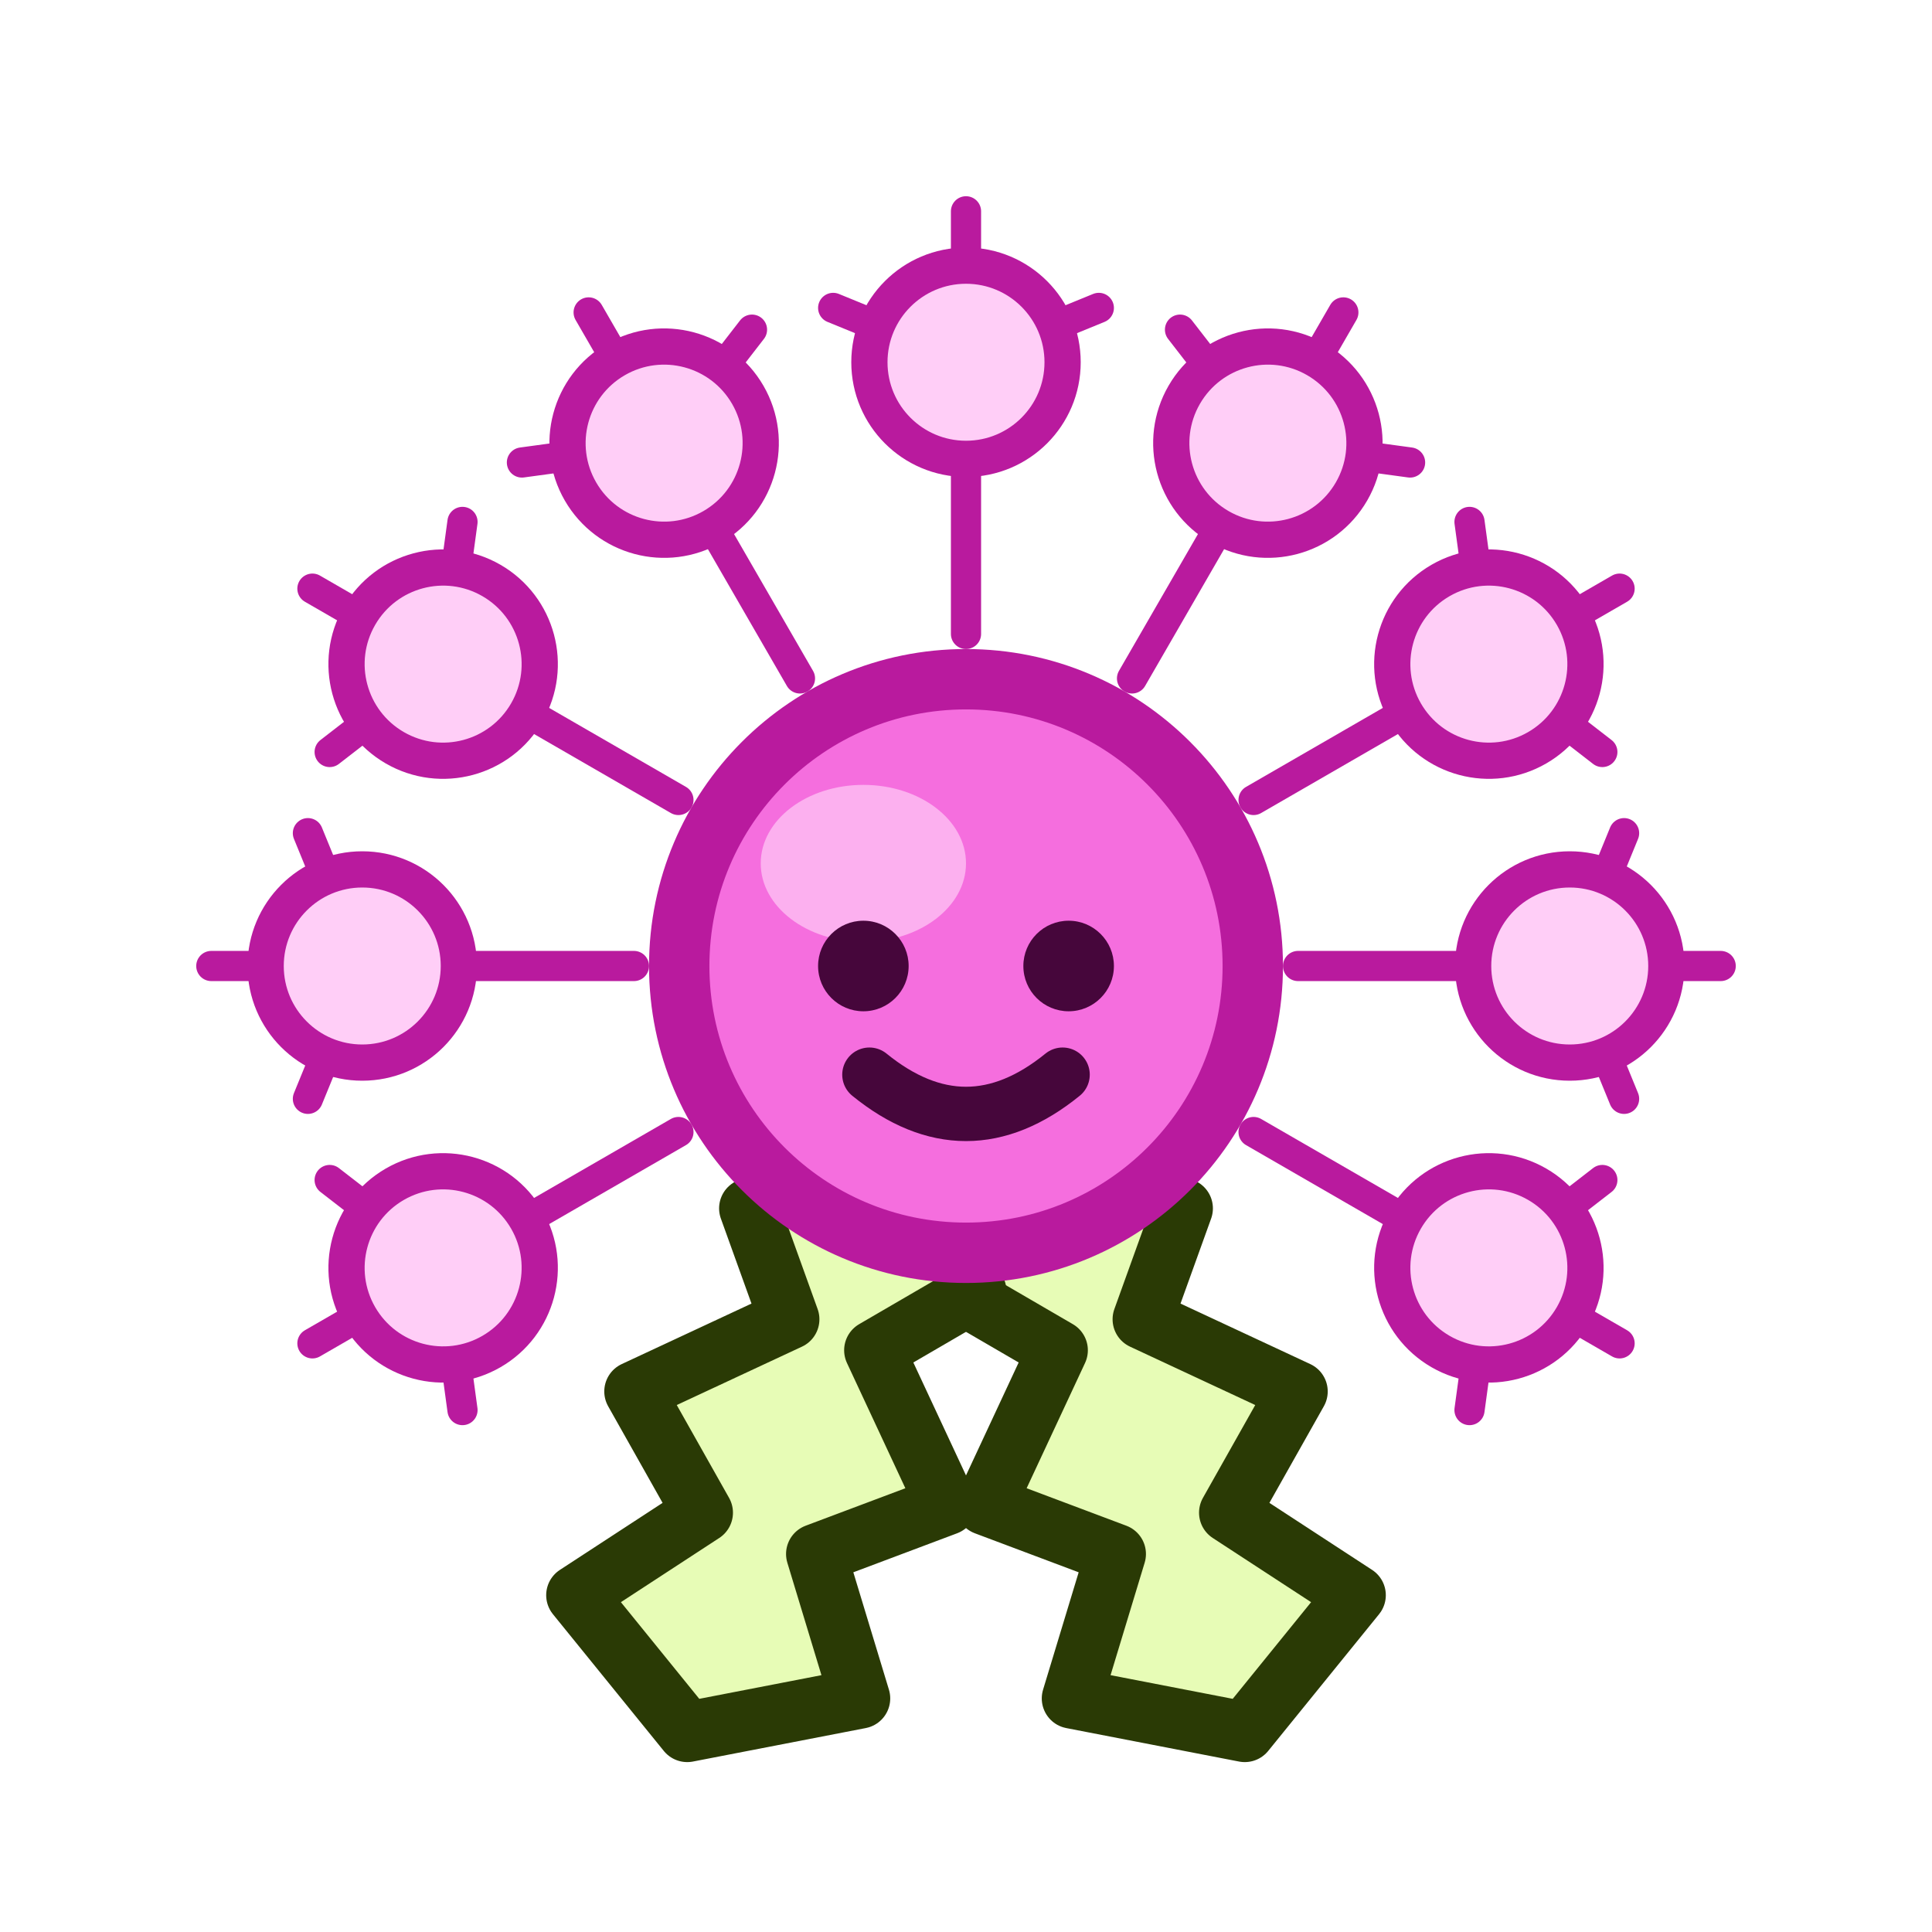
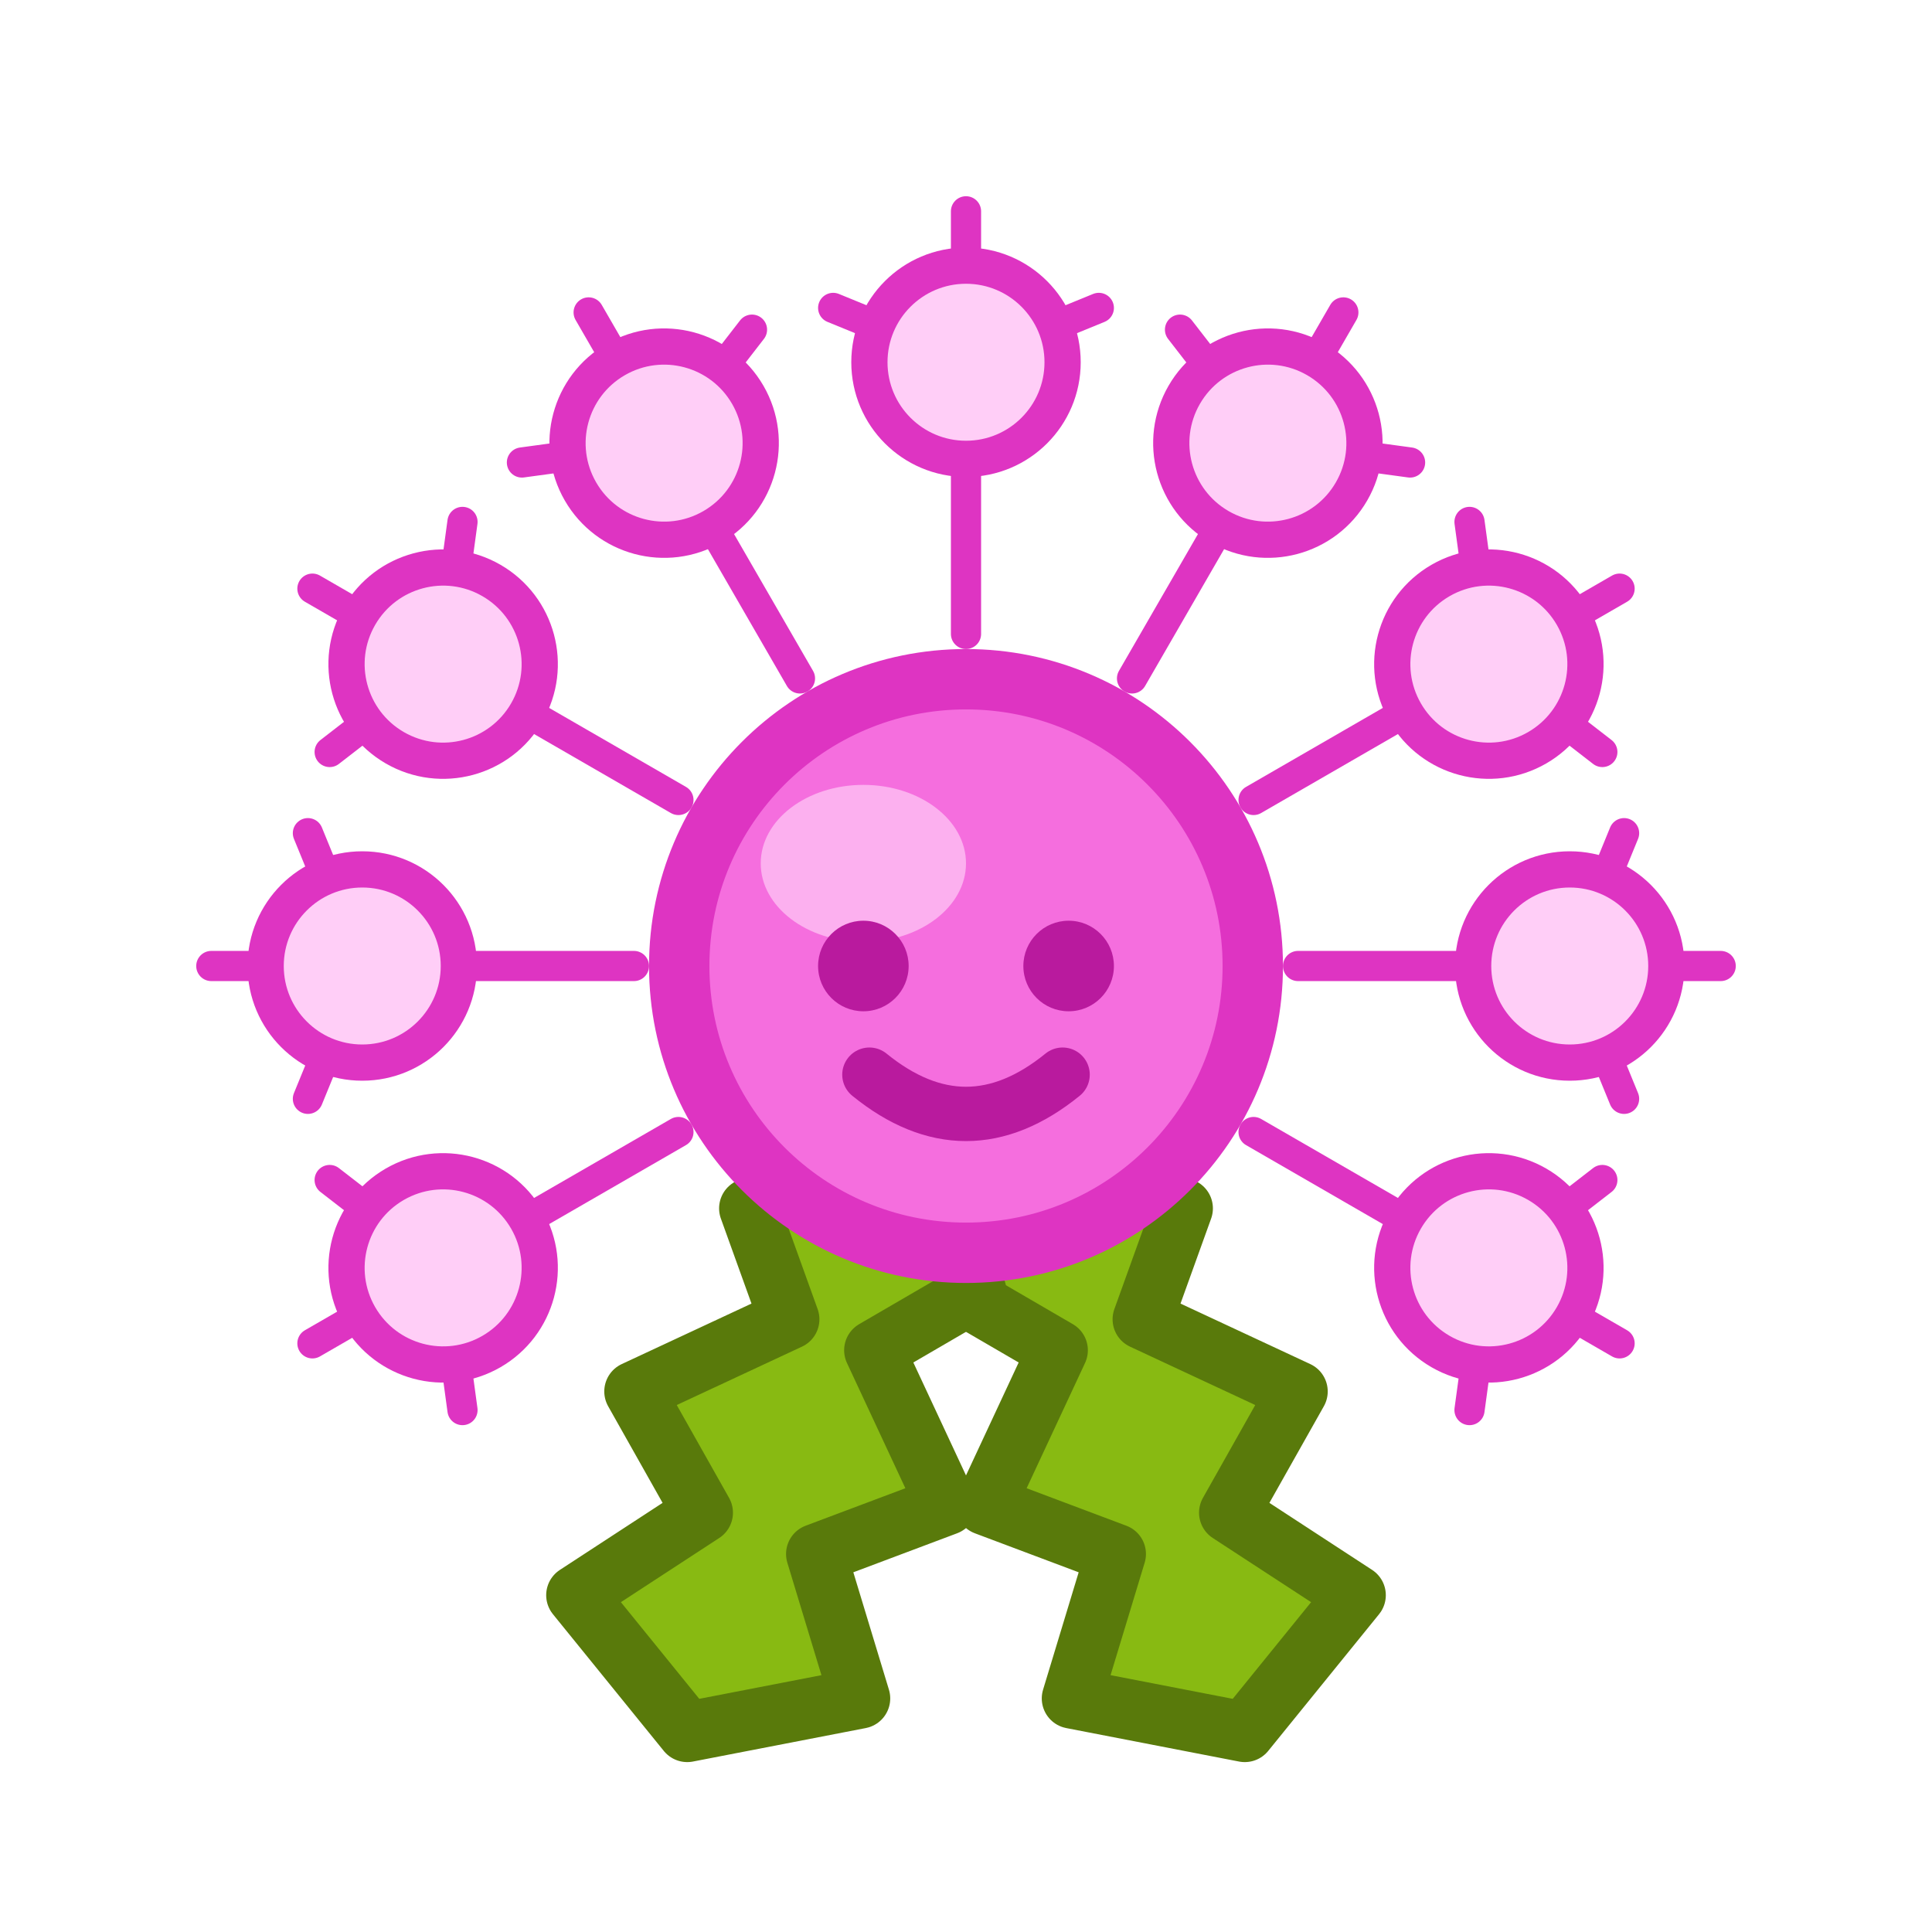
<svg xmlns="http://www.w3.org/2000/svg" width="64" height="64" viewBox="0 0 64 64">
-   <g transform="translate(32,32)" fill="#E7FCB6" stroke="#2A3A05" stroke-width="2" stroke-linejoin="round" stroke-linecap="round">
+   <g transform="translate(32,32)" fill="#88BA12" stroke="#597A0B" stroke-width="2" stroke-linejoin="round" stroke-linecap="round">
    <g transform="rotate(70)">
      <path d="M6 0 L10 -4 L13 -1.5 L17 -5.5 L20 -2 L24 -5 L27 0 L24 5 L20 2 L17 5.5 L13 1.5 L10 4 Z" />
    </g>
    <g transform="rotate(110)">
      <path d="M6 0 L10 -4 L13 -1.5 L17 -5.5 L20 -2 L24 -5 L27 0 L24 5 L20 2 L17 5.5 L13 1.5 L10 4 Z" />
    </g>
  </g>
  <g transform="rotate(0 32 32)">
-     <path d="M32 21 L32 15.6" fill="none" stroke="#B91A9E" stroke-width="1" stroke-linecap="round" />
-     <path d="M32 12 L32 7 M32 12 L27.6 10.2 M32 12 L36.4 10.2" fill="none" stroke="#B91A9E" stroke-width="1" stroke-linecap="round" />
-     <circle cx="32" cy="12" r="3.2" fill="#FFCEF7" stroke="#B91A9E" stroke-width="1.2" />
+     <path d="M32 21 L32 15.6" fill="none" stroke="#DE34C2" stroke-width="1" stroke-linecap="round" />
+     <path d="M32 12 L32 7 M32 12 L27.6 10.2 M32 12 L36.4 10.2" fill="none" stroke="#DE34C2" stroke-width="1" stroke-linecap="round" />
+     <circle cx="32" cy="12" r="3.2" fill="#FFCEF7" stroke="#DE34C2" stroke-width="1.2" />
  </g>
  <g transform="rotate(30 32 32)">
-     <path d="M32 21 L32 15.6" fill="none" stroke="#B91A9E" stroke-width="1" stroke-linecap="round" />
-     <path d="M32 12 L32 7 M32 12 L27.6 10.2 M32 12 L36.4 10.2" fill="none" stroke="#B91A9E" stroke-width="1" stroke-linecap="round" />
-     <circle cx="32" cy="12" r="3.2" fill="#FFCEF7" stroke="#B91A9E" stroke-width="1.2" />
+     <path d="M32 21 L32 15.6" fill="none" stroke="#DE34C2" stroke-width="1" stroke-linecap="round" />
+     <path d="M32 12 L32 7 M32 12 L27.6 10.2 M32 12 L36.4 10.2" fill="none" stroke="#DE34C2" stroke-width="1" stroke-linecap="round" />
+     <circle cx="32" cy="12" r="3.2" fill="#FFCEF7" stroke="#DE34C2" stroke-width="1.2" />
  </g>
  <g transform="rotate(60 32 32)">
-     <path d="M32 21 L32 15.6" fill="none" stroke="#B91A9E" stroke-width="1" stroke-linecap="round" />
-     <path d="M32 12 L32 7 M32 12 L27.6 10.2 M32 12 L36.4 10.2" fill="none" stroke="#B91A9E" stroke-width="1" stroke-linecap="round" />
-     <circle cx="32" cy="12" r="3.2" fill="#FFCEF7" stroke="#B91A9E" stroke-width="1.2" />
+     <path d="M32 21 L32 15.6" fill="none" stroke="#DE34C2" stroke-width="1" stroke-linecap="round" />
+     <path d="M32 12 L32 7 M32 12 L27.6 10.2 M32 12 L36.4 10.2" fill="none" stroke="#DE34C2" stroke-width="1" stroke-linecap="round" />
+     <circle cx="32" cy="12" r="3.2" fill="#FFCEF7" stroke="#DE34C2" stroke-width="1.2" />
  </g>
  <g transform="rotate(90 32 32)">
-     <path d="M32 21 L32 15.6" fill="none" stroke="#B91A9E" stroke-width="1" stroke-linecap="round" />
-     <path d="M32 12 L32 7 M32 12 L27.6 10.2 M32 12 L36.4 10.2" fill="none" stroke="#B91A9E" stroke-width="1" stroke-linecap="round" />
-     <circle cx="32" cy="12" r="3.2" fill="#FFCEF7" stroke="#B91A9E" stroke-width="1.2" />
+     <path d="M32 21 L32 15.6" fill="none" stroke="#DE34C2" stroke-width="1" stroke-linecap="round" />
+     <path d="M32 12 L32 7 M32 12 L27.6 10.2 M32 12 L36.4 10.2" fill="none" stroke="#DE34C2" stroke-width="1" stroke-linecap="round" />
+     <circle cx="32" cy="12" r="3.2" fill="#FFCEF7" stroke="#DE34C2" stroke-width="1.2" />
  </g>
  <g transform="rotate(120 32 32)">
-     <path d="M32 21 L32 15.6" fill="none" stroke="#B91A9E" stroke-width="1" stroke-linecap="round" />
-     <path d="M32 12 L32 7 M32 12 L27.6 10.2 M32 12 L36.4 10.2" fill="none" stroke="#B91A9E" stroke-width="1" stroke-linecap="round" />
-     <circle cx="32" cy="12" r="3.2" fill="#FFCEF7" stroke="#B91A9E" stroke-width="1.2" />
+     <path d="M32 21 L32 15.6" fill="none" stroke="#DE34C2" stroke-width="1" stroke-linecap="round" />
+     <path d="M32 12 L32 7 M32 12 L27.6 10.2 M32 12 L36.4 10.2" fill="none" stroke="#DE34C2" stroke-width="1" stroke-linecap="round" />
+     <circle cx="32" cy="12" r="3.2" fill="#FFCEF7" stroke="#DE34C2" stroke-width="1.2" />
  </g>
  <g transform="rotate(240 32 32)">
-     <path d="M32 21 L32 15.6" fill="none" stroke="#B91A9E" stroke-width="1" stroke-linecap="round" />
-     <path d="M32 12 L32 7 M32 12 L27.6 10.2 M32 12 L36.4 10.2" fill="none" stroke="#B91A9E" stroke-width="1" stroke-linecap="round" />
-     <circle cx="32" cy="12" r="3.2" fill="#FFCEF7" stroke="#B91A9E" stroke-width="1.2" />
+     <path d="M32 21 L32 15.6" fill="none" stroke="#DE34C2" stroke-width="1" stroke-linecap="round" />
+     <path d="M32 12 L32 7 M32 12 L27.6 10.2 M32 12 L36.4 10.2" fill="none" stroke="#DE34C2" stroke-width="1" stroke-linecap="round" />
+     <circle cx="32" cy="12" r="3.2" fill="#FFCEF7" stroke="#DE34C2" stroke-width="1.2" />
  </g>
  <g transform="rotate(270 32 32)">
-     <path d="M32 21 L32 15.6" fill="none" stroke="#B91A9E" stroke-width="1" stroke-linecap="round" />
-     <path d="M32 12 L32 7 M32 12 L27.6 10.2 M32 12 L36.4 10.2" fill="none" stroke="#B91A9E" stroke-width="1" stroke-linecap="round" />
-     <circle cx="32" cy="12" r="3.2" fill="#FFCEF7" stroke="#B91A9E" stroke-width="1.2" />
+     <path d="M32 21 L32 15.6" fill="none" stroke="#DE34C2" stroke-width="1" stroke-linecap="round" />
+     <path d="M32 12 L32 7 M32 12 L27.6 10.2 M32 12 L36.4 10.2" fill="none" stroke="#DE34C2" stroke-width="1" stroke-linecap="round" />
+     <circle cx="32" cy="12" r="3.2" fill="#FFCEF7" stroke="#DE34C2" stroke-width="1.2" />
  </g>
  <g transform="rotate(300 32 32)">
-     <path d="M32 21 L32 15.6" fill="none" stroke="#B91A9E" stroke-width="1" stroke-linecap="round" />
-     <path d="M32 12 L32 7 M32 12 L27.6 10.2 M32 12 L36.4 10.2" fill="none" stroke="#B91A9E" stroke-width="1" stroke-linecap="round" />
-     <circle cx="32" cy="12" r="3.2" fill="#FFCEF7" stroke="#B91A9E" stroke-width="1.2" />
+     <path d="M32 21 L32 15.6" fill="none" stroke="#DE34C2" stroke-width="1" stroke-linecap="round" />
+     <path d="M32 12 L32 7 M32 12 L27.6 10.2 M32 12 L36.4 10.2" fill="none" stroke="#DE34C2" stroke-width="1" stroke-linecap="round" />
+     <circle cx="32" cy="12" r="3.2" fill="#FFCEF7" stroke="#DE34C2" stroke-width="1.2" />
  </g>
  <g transform="rotate(330 32 32)">
-     <path d="M32 21 L32 15.6" fill="none" stroke="#B91A9E" stroke-width="1" stroke-linecap="round" />
-     <path d="M32 12 L32 7 M32 12 L27.6 10.2 M32 12 L36.4 10.2" fill="none" stroke="#B91A9E" stroke-width="1" stroke-linecap="round" />
-     <circle cx="32" cy="12" r="3.2" fill="#FFCEF7" stroke="#B91A9E" stroke-width="1.2" />
+     <path d="M32 21 L32 15.6" fill="none" stroke="#DE34C2" stroke-width="1" stroke-linecap="round" />
+     <path d="M32 12 L32 7 M32 12 L27.6 10.2 M32 12 L36.4 10.2" fill="none" stroke="#DE34C2" stroke-width="1" stroke-linecap="round" />
+     <circle cx="32" cy="12" r="3.2" fill="#FFCEF7" stroke="#DE34C2" stroke-width="1.2" />
  </g>
-   <circle cx="32" cy="32" r="9.5" fill="#F56EDE" stroke="#B91A9E" stroke-width="2" />
+   <circle cx="32" cy="32" r="9.5" fill="#F56EDE" stroke="#DE34C2" stroke-width="2" />
  <ellipse cx="28.6" cy="28.6" rx="3.4" ry="2.6" fill="#FCB0EF" />
-   <circle cx="28.6" cy="32" r="1.5" fill="#46063B" />
-   <circle cx="35.4" cy="32" r="1.5" fill="#46063B" />
-   <path d="M28.8 35.6 Q 32 38.2 35.2 35.6" fill="none" stroke="#46063B" stroke-width="1.8" stroke-linecap="round" />
+   <circle cx="28.6" cy="32" r="1.5" fill="#B91A9E" />
+   <circle cx="35.4" cy="32" r="1.5" fill="#B91A9E" />
+   <path d="M28.8 35.6 Q 32 38.2 35.2 35.6" fill="none" stroke="#B91A9E" stroke-width="1.8" stroke-linecap="round" />
</svg>
